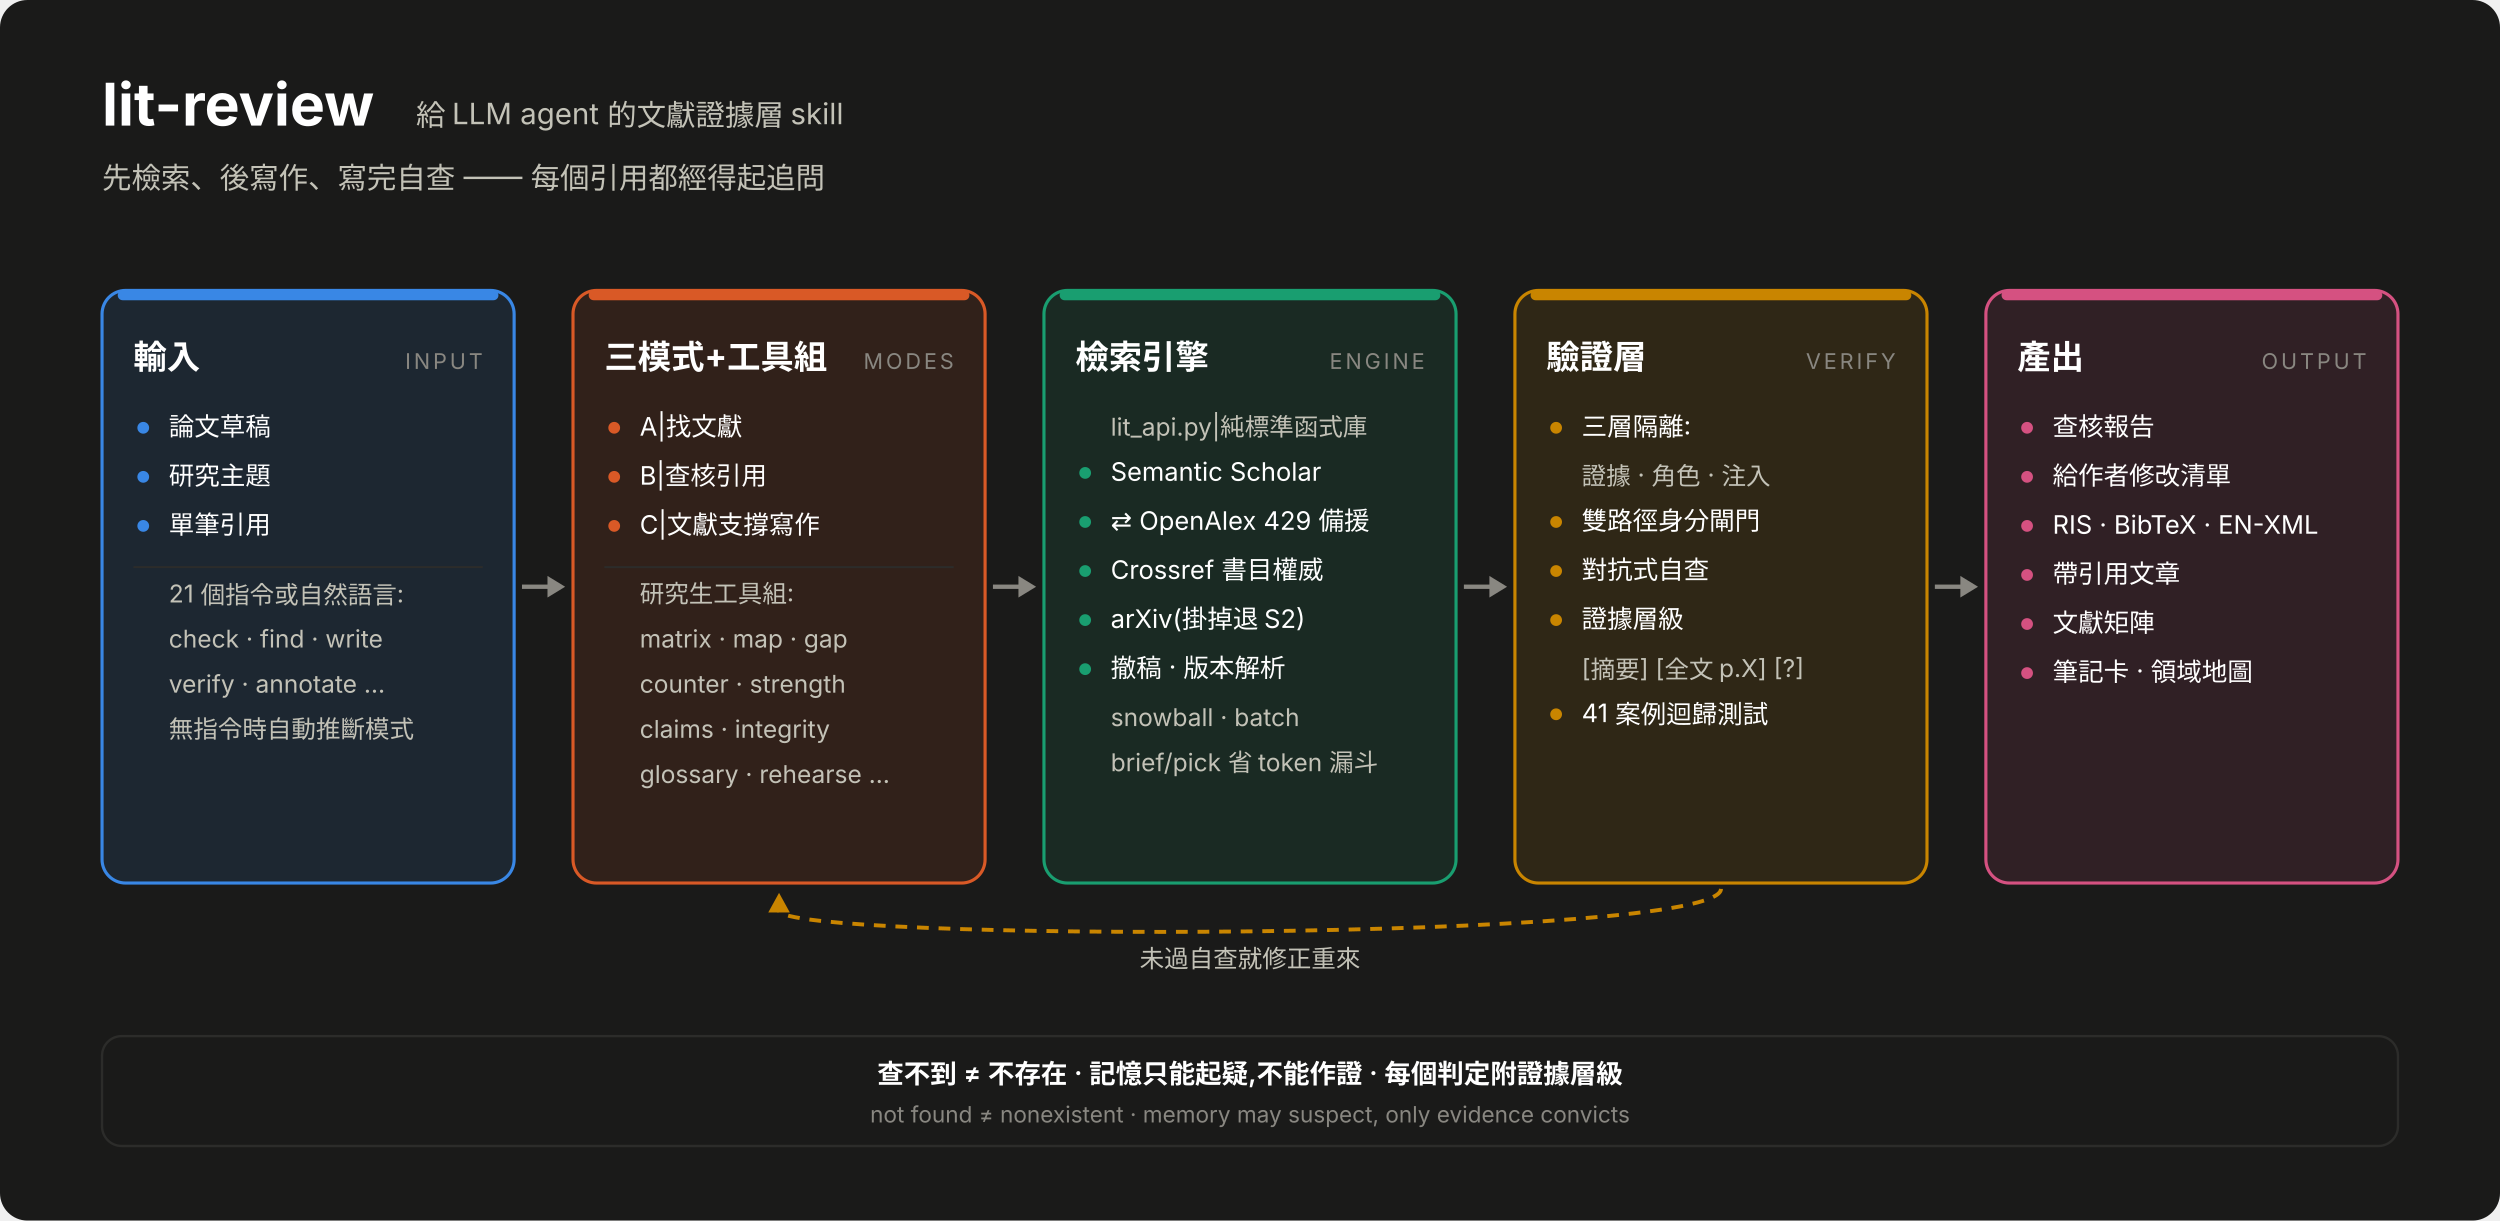
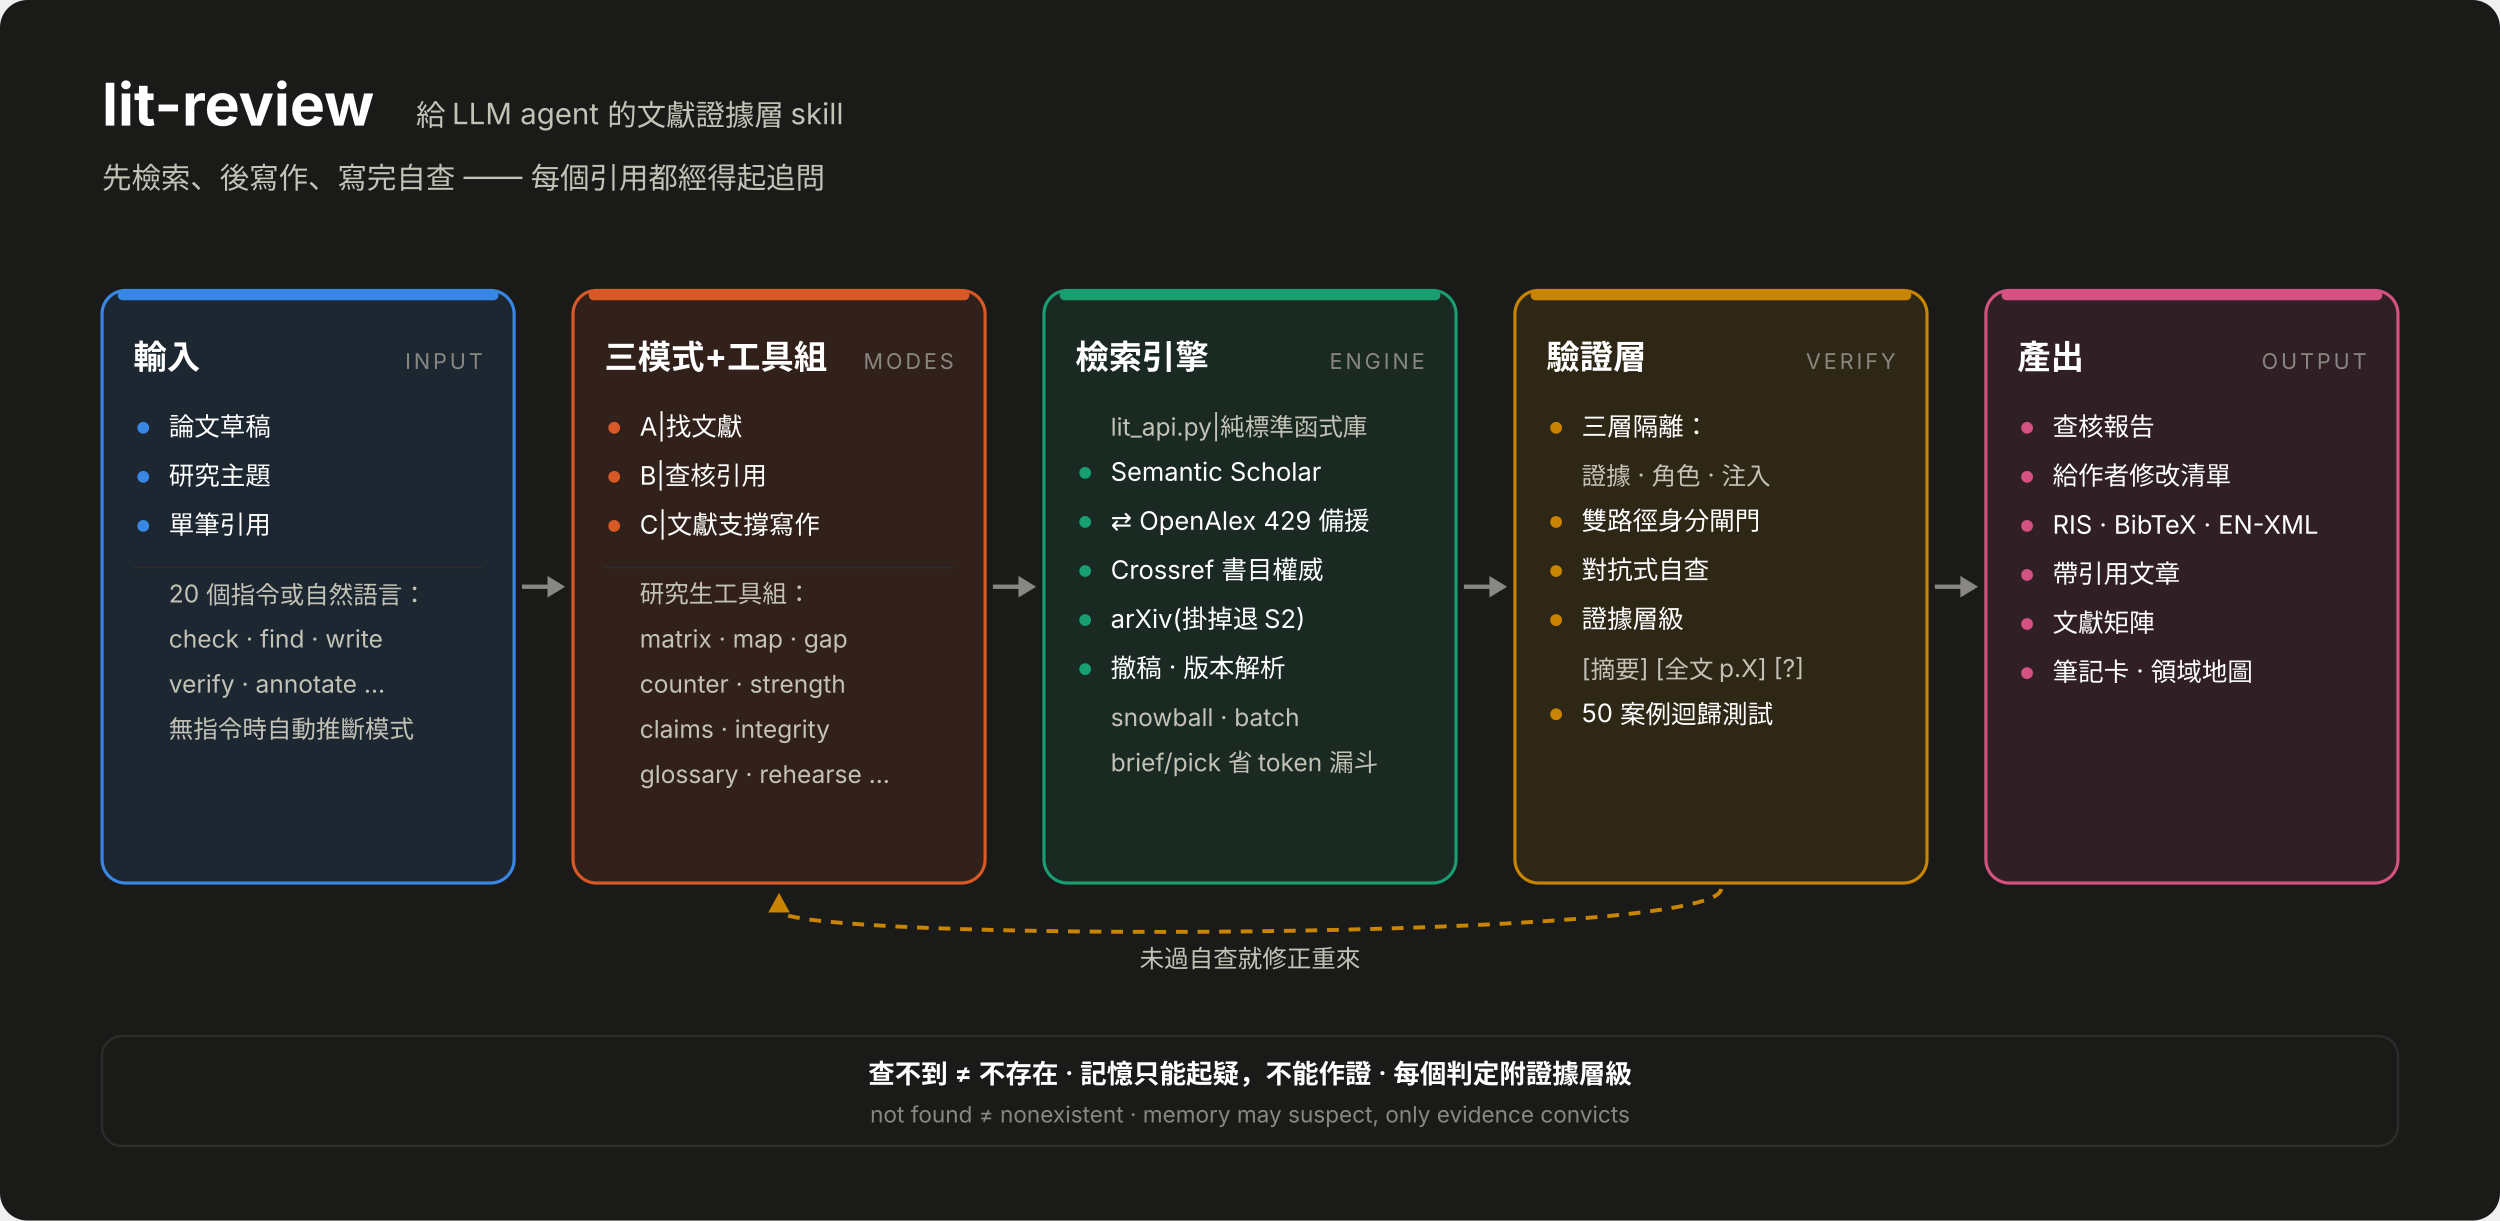
<svg xmlns="http://www.w3.org/2000/svg" width="1274" height="622" viewBox="0 0 1274 622" font-family="system-ui,-apple-system,'Segoe UI','Noto Sans TC',sans-serif">
  <rect width="1274" height="622" rx="14" fill="#1a1a19" />
  <text x="52" y="64" font-size="30" font-weight="700" fill="#ffffff">lit-review</text>
  <text x="212" y="64" font-size="15" fill="#c3c2b7">給 LLM agent 的文獻證據層 skill</text>
  <text x="52" y="96" font-size="15" fill="#c3c2b7">先檢索、後寫作、寫完自查 —— 每個引用都經得起追問</text>
  <defs>
    <marker id="ah" viewBox="0 0 10 10" refX="9" refY="5" markerWidth="7" markerHeight="7" orient="auto-start-reverse">
      <path d="M0,0 L10,5 L0,10 z" fill="#898781" />
    </marker>
  </defs>
  <rect x="52" y="148" width="210" height="302" rx="12" fill="#3987e5" fill-opacity="0.12" stroke="#3987e5" stroke-width="1.6" />
  <rect x="60" y="148" width="194" height="5" rx="2.5" fill="#3987e5" />
  <text x="68" y="188" font-size="17" font-weight="700" fill="#ffffff">輸入</text>
  <text x="246" y="188" font-size="11" letter-spacing="1.5" text-anchor="end" fill="#898781">INPUT</text>
  <circle cx="73" cy="218" r="3" fill="#3987e5" />
  <text x="86" y="222" font-size="13" fill="#ffffff">論文草稿</text>
  <circle cx="73" cy="243" r="3" fill="#3987e5" />
  <text x="86" y="247" font-size="13" fill="#ffffff">研究主題</text>
  <circle cx="73" cy="268" r="3" fill="#3987e5" />
  <text x="86" y="272" font-size="13" fill="#ffffff">單筆引用</text>
  <line x1="68" y1="289" x2="246" y2="289" stroke="#2c2c2a" stroke-width="1" />
-   <text x="86" y="307" font-size="12.5" fill="#c3c2b7">21 個指令或自然語言:</text>
+   <text x="86" y="307" font-size="12.5" fill="#c3c2b7">20 個指令或自然語言：</text>
  <text x="86" y="330" font-size="12.5" fill="#c3c2b7">check · find · write</text>
  <text x="86" y="353" font-size="12.5" fill="#c3c2b7">verify · annotate …</text>
  <text x="86" y="376" font-size="12.5" fill="#c3c2b7">無指令時自動推斷模式</text>
  <rect x="292" y="148" width="210" height="302" rx="12" fill="#d95926" fill-opacity="0.12" stroke="#d95926" stroke-width="1.6" />
  <rect x="300" y="148" width="194" height="5" rx="2.5" fill="#d95926" />
  <text x="308" y="188" font-size="17" font-weight="700" fill="#ffffff">三模式+工具組</text>
  <text x="486" y="188" font-size="11" letter-spacing="1.5" text-anchor="end" fill="#898781">MODES</text>
  <circle cx="313" cy="218" r="3" fill="#d95926" />
  <text x="326" y="222" font-size="13" fill="#ffffff">A|找文獻</text>
  <circle cx="313" cy="243" r="3" fill="#d95926" />
  <text x="326" y="247" font-size="13" fill="#ffffff">B|查核引用</text>
  <circle cx="313" cy="268" r="3" fill="#d95926" />
  <text x="326" y="272" font-size="13" fill="#ffffff">C|文獻支撐寫作</text>
  <line x1="308" y1="289" x2="486" y2="289" stroke="#2c2c2a" stroke-width="1" />
-   <text x="326" y="307" font-size="12.5" fill="#c3c2b7">研究生工具組:</text>
+   <text x="326" y="307" font-size="12.5" fill="#c3c2b7">研究生工具組：</text>
  <text x="326" y="330" font-size="12.5" fill="#c3c2b7">matrix · map · gap</text>
  <text x="326" y="353" font-size="12.5" fill="#c3c2b7">counter · strength</text>
  <text x="326" y="376" font-size="12.5" fill="#c3c2b7">claims · integrity</text>
  <text x="326" y="399" font-size="12.5" fill="#c3c2b7">glossary · rehearse …</text>
  <rect x="532" y="148" width="210" height="302" rx="12" fill="#199e70" fill-opacity="0.12" stroke="#199e70" stroke-width="1.6" />
  <rect x="540" y="148" width="194" height="5" rx="2.5" fill="#199e70" />
  <text x="548" y="188" font-size="17" font-weight="700" fill="#ffffff">檢索引擎</text>
  <text x="726" y="188" font-size="11" letter-spacing="1.5" text-anchor="end" fill="#898781">ENGINE</text>
  <text x="566" y="222" font-size="12.5" fill="#c3c2b7">lit_api.py|純標準函式庫</text>
  <circle cx="553" cy="241" r="3" fill="#199e70" />
  <text x="566" y="245" font-size="13" fill="#ffffff">Semantic Scholar</text>
  <circle cx="553" cy="266" r="3" fill="#199e70" />
  <text x="566" y="270" font-size="13" fill="#ffffff">⇄ OpenAlex 429 備援</text>
  <circle cx="553" cy="291" r="3" fill="#199e70" />
  <text x="566" y="295" font-size="13" fill="#ffffff">Crossref 書目權威</text>
  <circle cx="553" cy="316" r="3" fill="#199e70" />
  <text x="566" y="320" font-size="13" fill="#ffffff">arXiv(掛掉退 S2)</text>
  <circle cx="553" cy="341" r="3" fill="#199e70" />
  <text x="566" y="345" font-size="13" fill="#ffffff">撤稿 · 版本解析</text>
  <text x="566" y="370" font-size="12.5" fill="#c3c2b7">snowball · batch</text>
  <text x="566" y="393" font-size="12.5" fill="#c3c2b7">brief/pick 省 token 漏斗</text>
  <rect x="772" y="148" width="210" height="302" rx="12" fill="#c98500" fill-opacity="0.12" stroke="#c98500" stroke-width="1.6" />
  <rect x="780" y="148" width="194" height="5" rx="2.5" fill="#c98500" />
  <text x="788" y="188" font-size="17" font-weight="700" fill="#ffffff">驗證層</text>
  <text x="966" y="188" font-size="11" letter-spacing="1.5" text-anchor="end" fill="#898781">VERIFY</text>
  <circle cx="793" cy="218" r="3" fill="#c98500" />
-   <text x="806" y="222" font-size="13" fill="#ffffff">三層隔離:</text>
+   <text x="806" y="222" font-size="13" fill="#ffffff">三層隔離：</text>
  <text x="806" y="247" font-size="12.5" fill="#c3c2b7">證據 · 角色 · 注入</text>
  <circle cx="793" cy="266" r="3" fill="#c98500" />
  <text x="806" y="270" font-size="13" fill="#ffffff">雙路徑身分閘門</text>
  <circle cx="793" cy="291" r="3" fill="#c98500" />
  <text x="806" y="295" font-size="13" fill="#ffffff">對抗式自查</text>
  <circle cx="793" cy="316" r="3" fill="#c98500" />
  <text x="806" y="320" font-size="13" fill="#ffffff">證據層級</text>
  <text x="806" y="345" font-size="12.5" fill="#c3c2b7">[摘要] [全文 p.X] [?]</text>
  <circle cx="793" cy="364" r="3" fill="#c98500" />
-   <text x="806" y="368" font-size="13" fill="#ffffff">41 案例迴歸測試</text>
+   <text x="806" y="368" font-size="13" fill="#ffffff">50 案例迴歸測試</text>
  <rect x="1012" y="148" width="210" height="302" rx="12" fill="#d55181" fill-opacity="0.12" stroke="#d55181" stroke-width="1.6" />
  <rect x="1020" y="148" width="194" height="5" rx="2.5" fill="#d55181" />
  <text x="1028" y="188" font-size="17" font-weight="700" fill="#ffffff">產出</text>
  <text x="1206" y="188" font-size="11" letter-spacing="1.5" text-anchor="end" fill="#898781">OUTPUT</text>
  <circle cx="1033" cy="218" r="3" fill="#d55181" />
  <text x="1046" y="222" font-size="13" fill="#ffffff">查核報告</text>
  <circle cx="1033" cy="243" r="3" fill="#d55181" />
  <text x="1046" y="247" font-size="13" fill="#ffffff">給作者修改清單</text>
  <circle cx="1033" cy="268" r="3" fill="#d55181" />
  <text x="1046" y="272" font-size="13" fill="#ffffff">RIS · BibTeX · EN-XML</text>
  <circle cx="1033" cy="293" r="3" fill="#d55181" />
  <text x="1046" y="297" font-size="13" fill="#ffffff">帶引用文章</text>
  <circle cx="1033" cy="318" r="3" fill="#d55181" />
  <text x="1046" y="322" font-size="13" fill="#ffffff">文獻矩陣</text>
  <circle cx="1033" cy="343" r="3" fill="#d55181" />
  <text x="1046" y="347" font-size="13" fill="#ffffff">筆記卡 · 領域地圖</text>
  <line x1="266" y1="299.0" x2="280" y2="299.0" stroke="#898781" stroke-width="2.2" />
  <path d="M 288 299.0 L 279 293.5 L 279 304.5 Z" fill="#898781" />
  <line x1="506" y1="299.0" x2="520" y2="299.0" stroke="#898781" stroke-width="2.2" />
  <path d="M 528 299.0 L 519 293.5 L 519 304.5 Z" fill="#898781" />
  <line x1="746" y1="299.0" x2="760" y2="299.0" stroke="#898781" stroke-width="2.2" />
  <path d="M 768 299.0 L 759 293.5 L 759 304.5 Z" fill="#898781" />
  <line x1="986" y1="299.0" x2="1000" y2="299.0" stroke="#898781" stroke-width="2.2" />
  <path d="M 1008 299.0 L 999 293.5 L 999 304.5 Z" fill="#898781" />
  <path d="M 877.0 453 C 877.0 480, 397.0 480, 397.0 464" fill="none" stroke="#c98500" stroke-width="2" stroke-dasharray="6 5" />
  <path d="M 397.0 455 L 391.5 465 L 402.5 465 Z" fill="#c98500" />
  <text x="637.0" y="493" font-size="12.5" text-anchor="middle" fill="#c3c2b7">未過自查就修正重來</text>
  <rect x="52" y="528" width="1170" height="56" rx="10" fill="none" stroke="#2c2c2a" stroke-width="1.2" />
-   <text x="637.0" y="552" font-size="13.5" font-weight="600" text-anchor="middle" fill="#ffffff">查不到 ≠ 不存在    ·    記憶只能起疑,不能作證    ·    每個判定附證據層級</text>
+   <text x="637.0" y="552" font-size="13.5" font-weight="600" text-anchor="middle" fill="#ffffff">查不到 ≠ 不存在    ·    記憶只能起疑，不能作證    ·    每個判定附證據層級</text>
  <text x="637.0" y="572" font-size="11.5" text-anchor="middle" fill="#898781">not found ≠ nonexistent · memory may suspect, only evidence convicts</text>
</svg>
